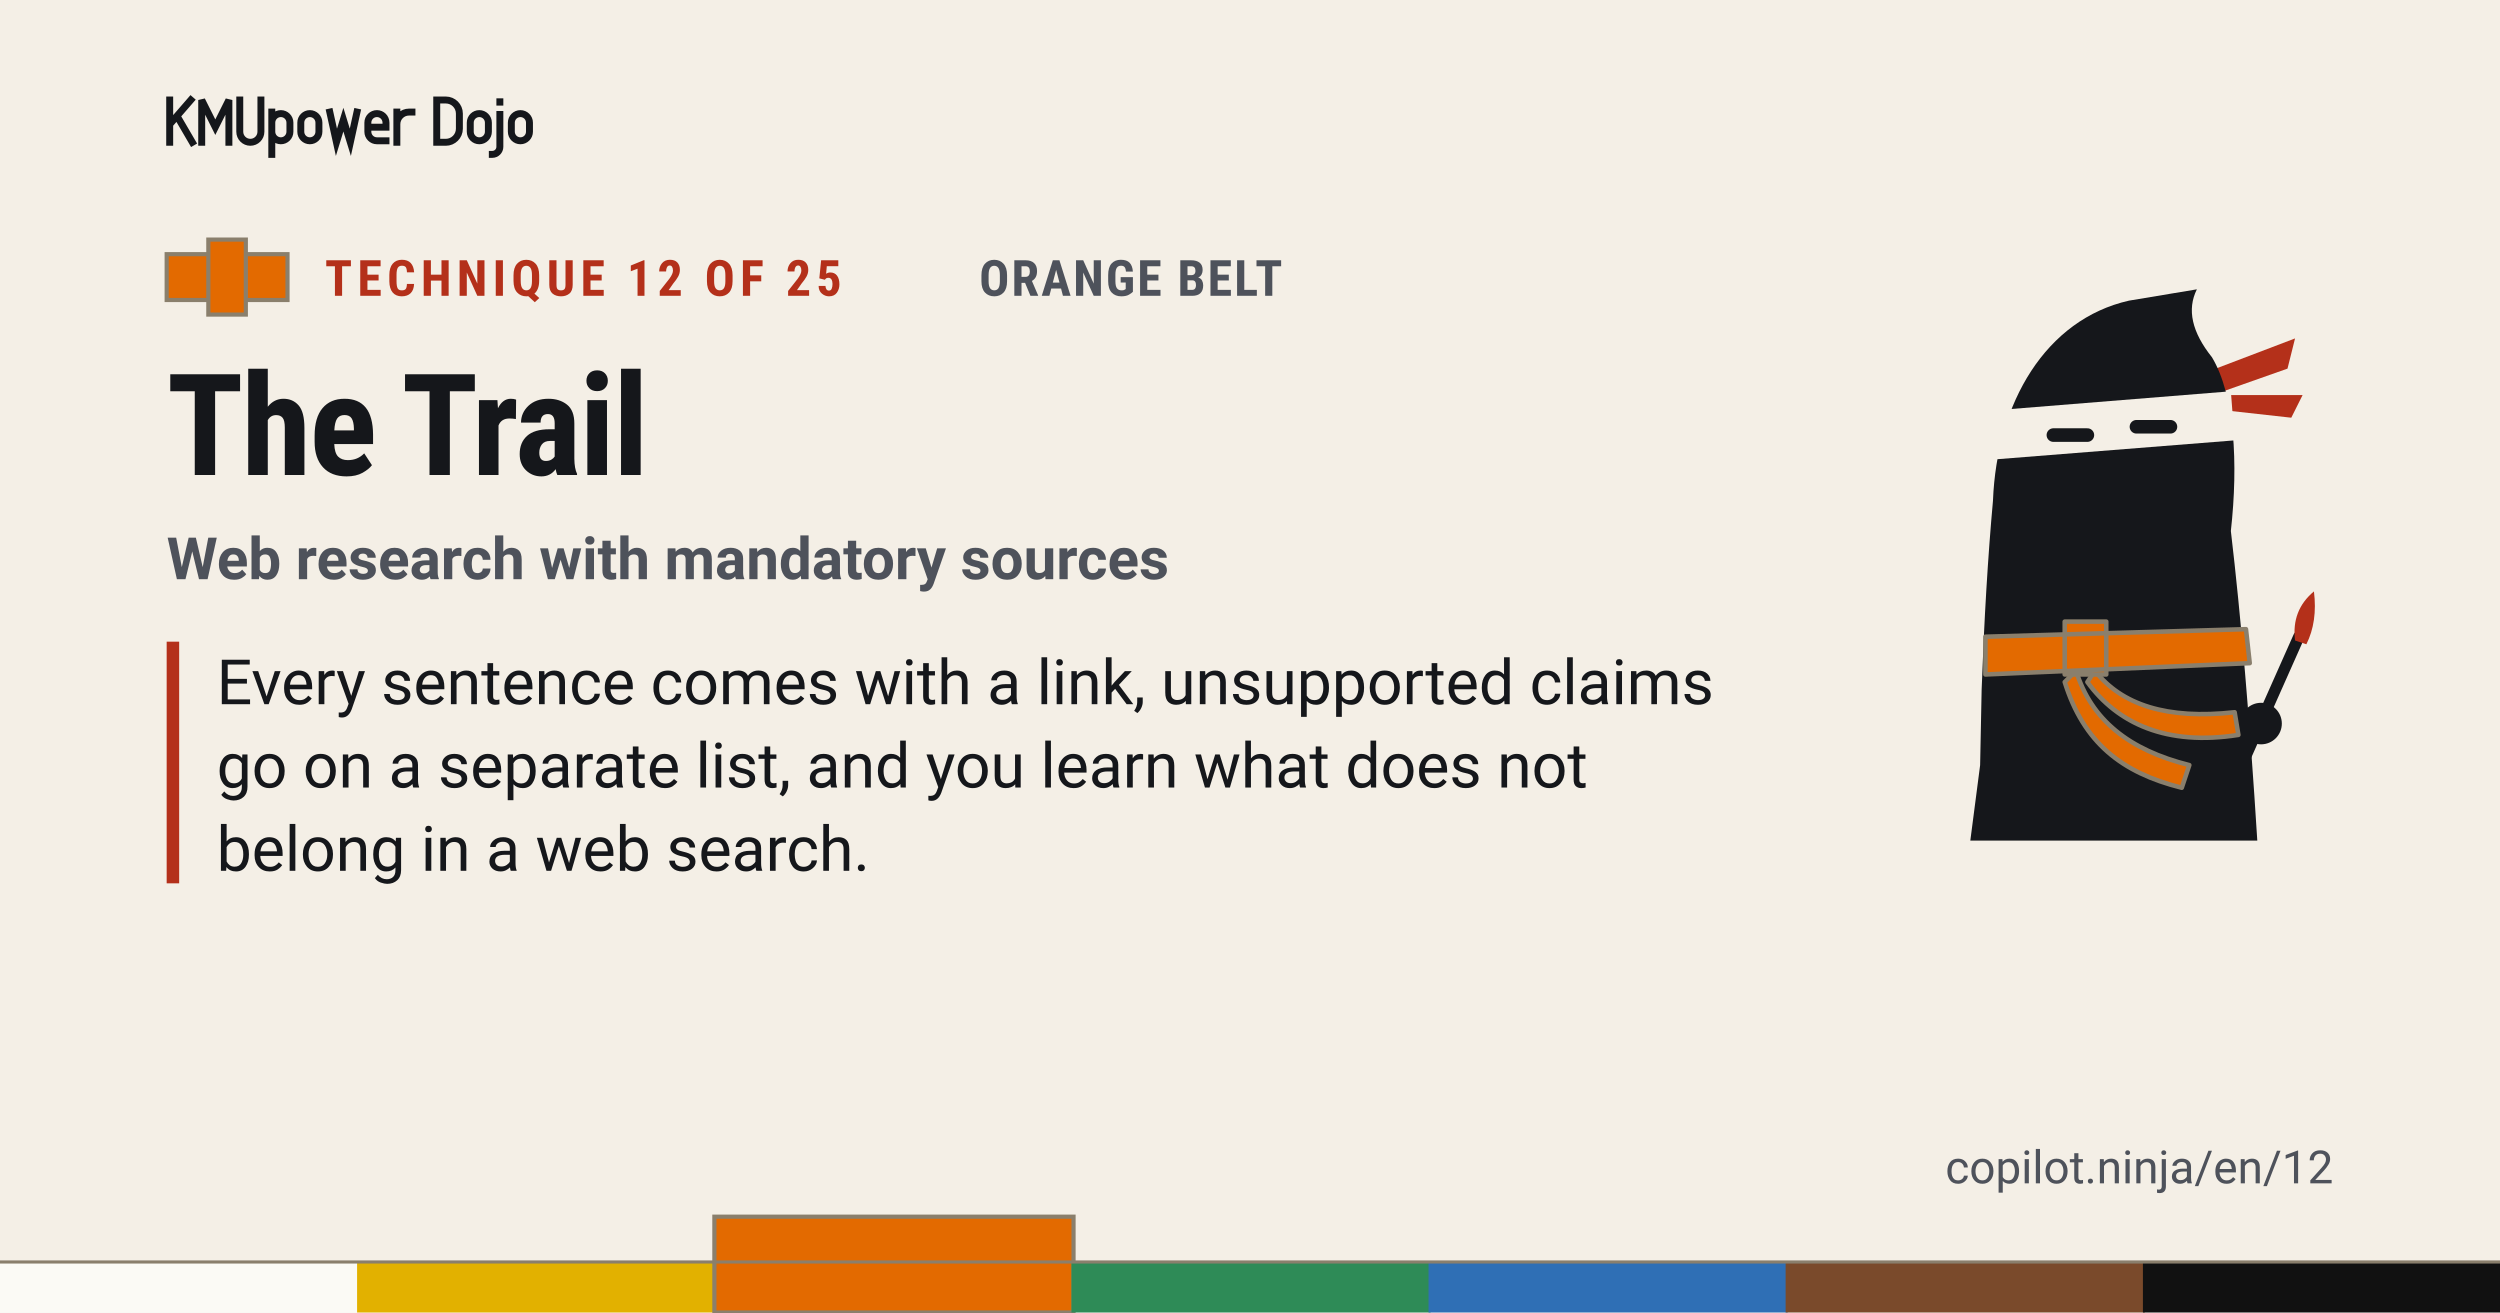
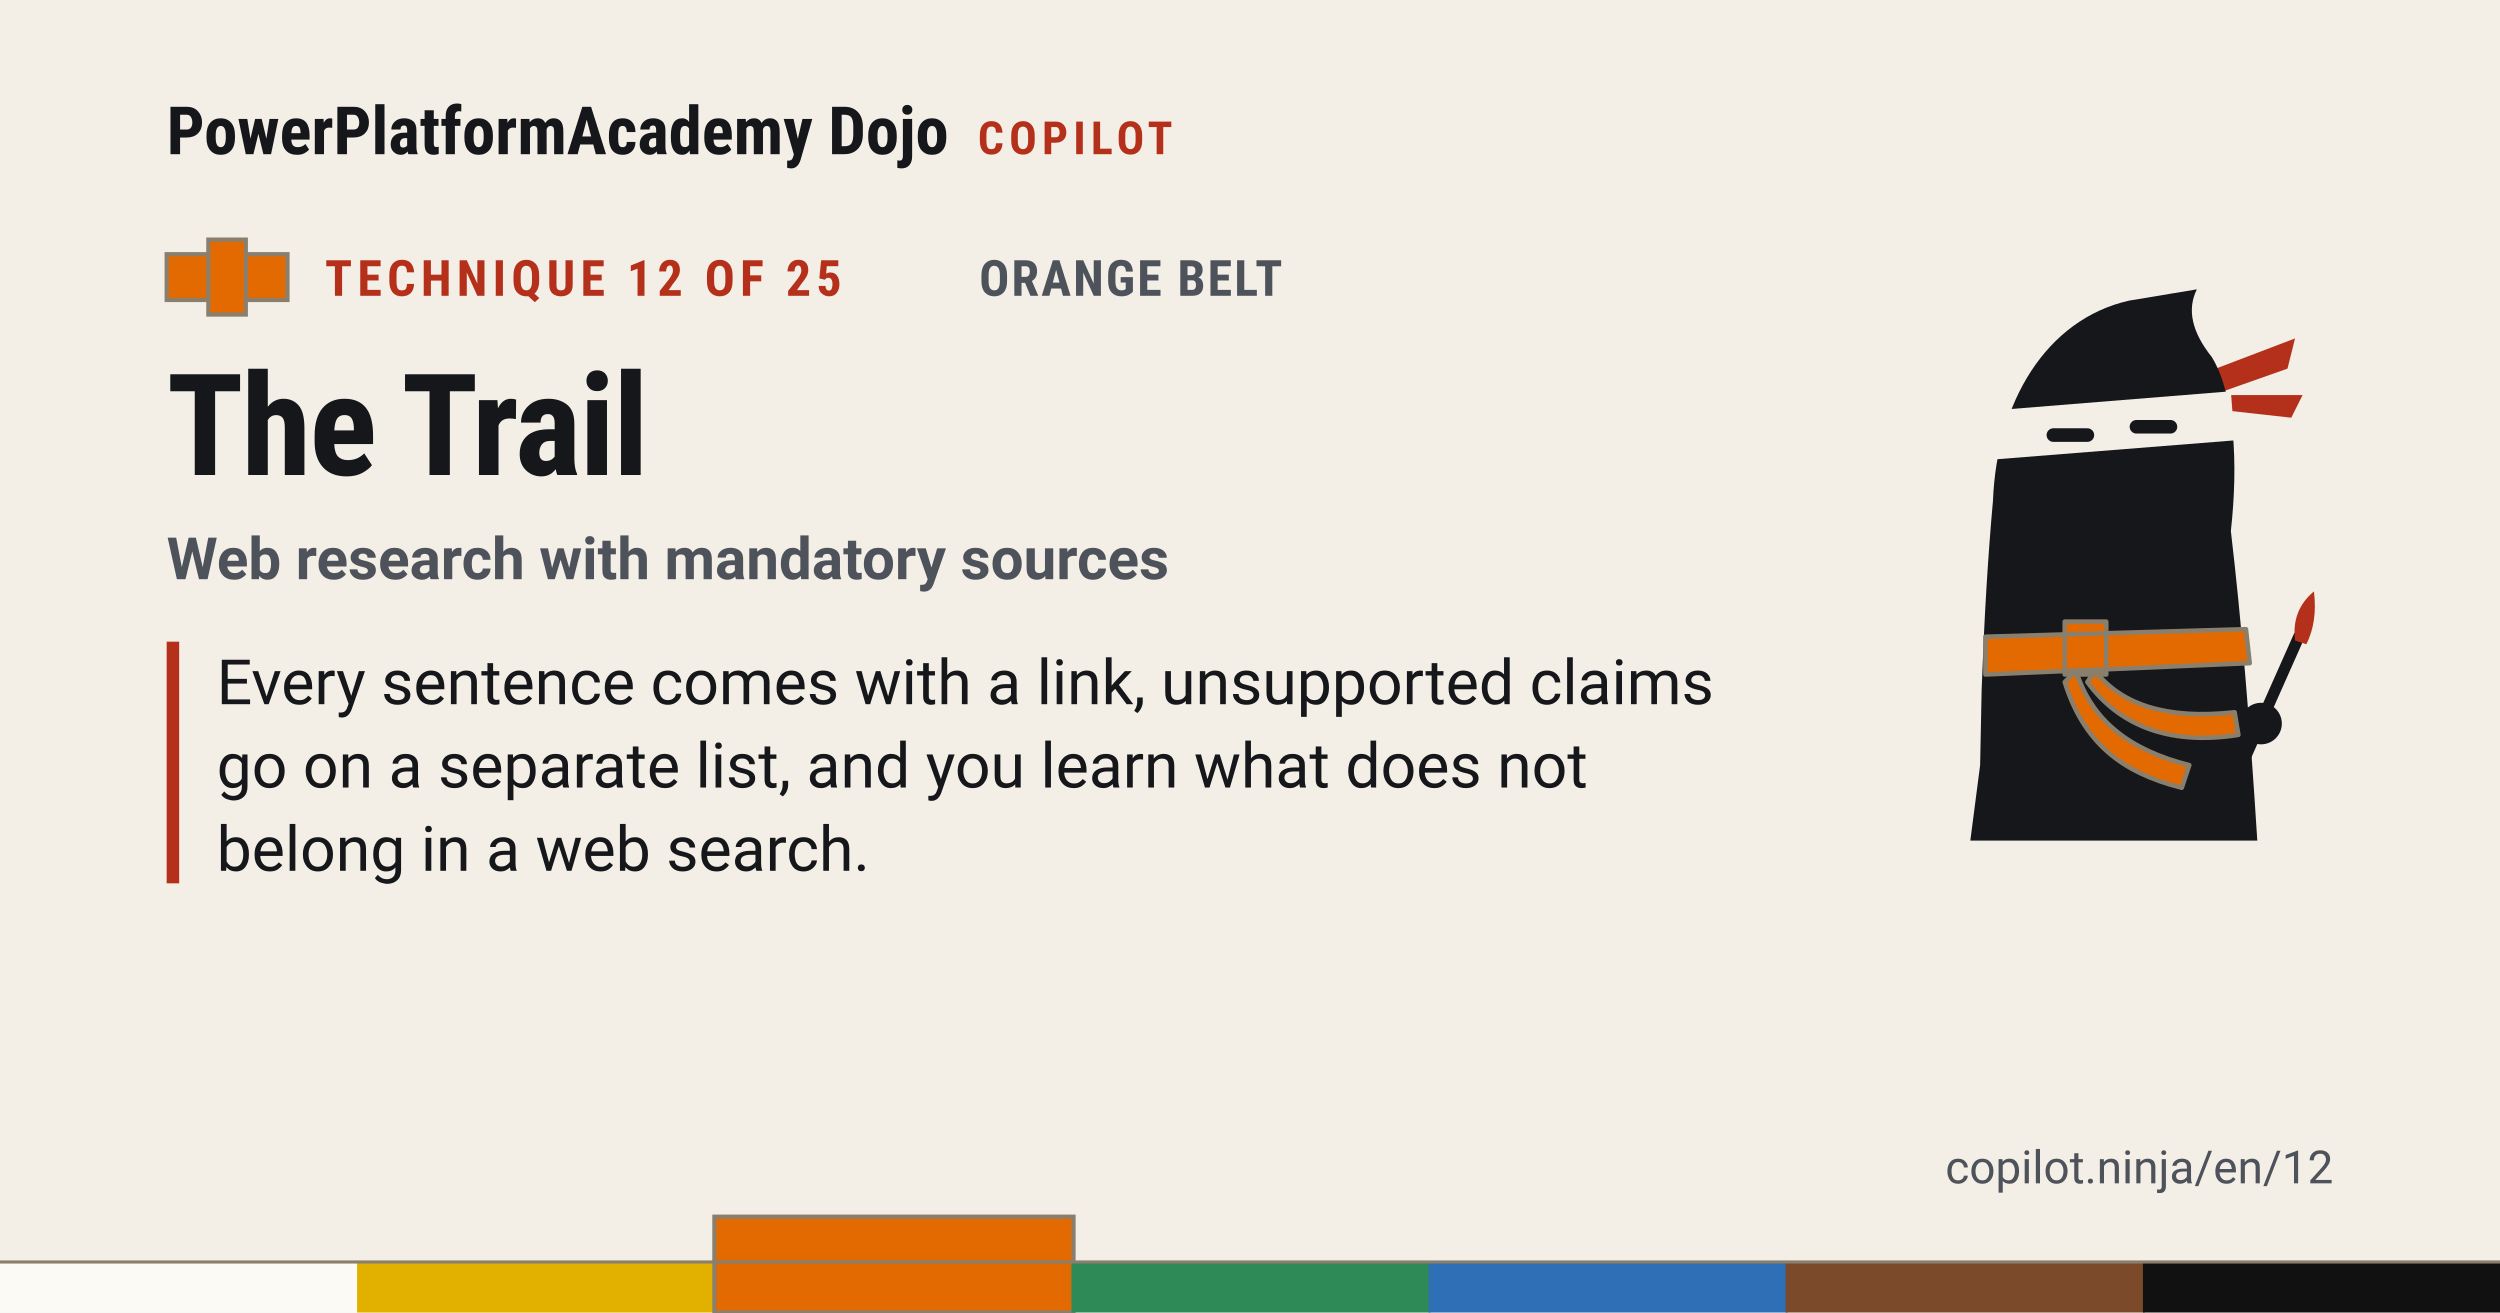
<svg xmlns="http://www.w3.org/2000/svg" width="1200" height="630" viewBox="0 0 1200 630" role="img" aria-label="Technique 12: The Trail. Every sentence comes with a link, unsupported claims go on a separate list, and you learn what does not belong in a web search.">
  <rect width="1200" height="630" fill="#F4EFE6" />
-   <g transform="translate(80 48) scale(1.45)" fill="none" stroke="#15171B" stroke-width="2.3" stroke-linecap="square">
-     <path d="M1 0V14M8 0L1.5 7.5M3.6 5.6L8.5 14M11.6 14V0L16.1 9L20.6 0V14M24.2 0V10.5A3.5 3.5 0 0 0 31.2 10.5V0M34.8 18V4M34.8 7.5A3 3 0 0 1 40.8 7.5V10.5A3 3 0 0 1 34.8 10.5M44.4 7.5A3 3 0 0 1 50.4 7.5V10.5A3 3 0 0 1 44.4 10.5ZM54 4L56.2 14L58.5 6.5L60.8 14L63 4M66.8 9H72.6V7.5A3 3 0 0 0 66.6 7.5V10.5A3 3 0 0 0 69.6 13.5H72.6M76.2 14V4M76.2 8A4 4 0 0 1 80.2 4H81.2M89.4 0H92.4A4.5 4.5 0 0 1 96.9 4.5V9.5A4.5 4.5 0 0 1 92.4 14H89.4ZM100.5 7.5A3 3 0 0 1 106.5 7.5V10.5A3 3 0 0 1 100.5 10.5ZM110.3 4.8V15.5A2.5 2.5 0 0 1 107.8 18M110.3 0.6V0.7M114.1 7.5A3 3 0 0 1 120.1 7.5V10.5A3 3 0 0 1 114.1 10.5Z" />
-   </g>
+   <text x="80" y="74" font-family="Bahnschrift, 'Avenir Next Condensed', 'Roboto Condensed', 'Arial Narrow', sans-serif" font-stretch="condensed" font-weight="600" font-size="32" fill="#15171B">PowerPlatformAcademy Dojo<tspan font-weight="700" font-size="22" letter-spacing="2.5" fill="#B4301A" dx="14">COPILOT</tspan>
+   </text>
  <rect x="80" y="122" width="58" height="22" fill="#E36A00" stroke="#8A7F6C" stroke-width="2" />
  <rect x="100" y="115" width="18" height="36" fill="#E36A00" stroke="#8A7F6C" stroke-width="2" />
  <text x="156" y="142" font-family="Bahnschrift, 'Avenir Next Condensed', 'Roboto Condensed', 'Arial Narrow', sans-serif" font-weight="700" font-size="24" letter-spacing="2.5" fill="#B4301A">TECHNIQUE 12 OF 25</text>
  <text x="470" y="142" font-family="Bahnschrift, 'Avenir Next Condensed', 'Roboto Condensed', 'Arial Narrow', sans-serif" font-weight="600" font-size="24" letter-spacing="1" fill="#4E525B">ORANGE BELT</text>
  <text x="80" y="228" font-size="68" font-family="Bahnschrift, 'Avenir Next Condensed', 'Roboto Condensed', 'Arial Narrow', sans-serif" font-weight="700" fill="#15171B" letter-spacing="-1">The Trail</text>
  <text x="80" y="278" font-size="28" font-family="'Segoe UI', system-ui, -apple-system, Roboto, Arial, sans-serif" font-weight="600" fill="#4E525B">Web research with mandatory sources</text>
  <rect x="80" y="308" width="6" height="116" fill="#B4301A" />
  <text x="104" y="338" font-size="30" font-family="'Segoe UI', system-ui, -apple-system, Roboto, Arial, sans-serif" fill="#15171B">Every sentence comes with a link, unsupported claims</text>
  <text x="104" y="378" font-size="30" font-family="'Segoe UI', system-ui, -apple-system, Roboto, Arial, sans-serif" fill="#15171B">go on a separate list, and you learn what does not</text>
  <text x="104" y="418" font-size="30" font-family="'Segoe UI', system-ui, -apple-system, Roboto, Arial, sans-serif" fill="#15171B">belong in a web search.</text>
  <svg x="902" y="128" width="218" height="290" viewBox="0 0 120 160">
    <style>.t-koerper{fill:#15171B}.t-gesicht{fill:#F4EFE6}.t-augen{fill:none;stroke:#15171B;stroke-width:3.6;stroke-linecap:round}.t-band,.t-pinsel-spitze{fill:#B4301A}.t-guertel,.t-guertel-enden{fill:#E36A00;stroke:#8A7F6C;stroke-width:1.2;stroke-linejoin:round}.t-pinsel-stiel{fill:none;stroke:#15171B;stroke-width:3;stroke-linecap:round}.t-hand{fill:#15171B}.t-rolle,.t-strich{display:none}</style>
    <g class="t-figur">
      <path class="t-band" d="M89 27l21-8-2 8-17 6zM90 34h22l-3 6-18-2z" />
      <path class="t-koerper" d="M24 152l2.6-20 .4-20q1-28 3-50c1-26 14-48 36-53l18-3q-4 8 4 18c6 10 7 28 5 46q4 34 7 82z" />
      <path class="t-gesicht" d="M31 38l62-5 1 13-63 5z" />
      <path class="t-augen" d="M46 44.6h9M68 42.4h9" />
      <g class="t-rolle">
        <path class="t-rolle-blatt" d="M30 114h60v18H30z" />
        <path class="t-rolle-zeilen" d="M38 120h40M38 126h28" />
        <path class="t-rolle-enden" d="M25 111h6v24h-6zM89 111h6v24h-6z" />
      </g>
      <path class="t-guertel-enden" d="M52 107c4 13 14 21 30 25l-2 6c-16-4-26-12-31-28zM57 107c7 9 19 13 37 11l1 6c-19 3-32-3-40-14z" />
      <path class="t-guertel" d="M28 98l69-2 1 9-70 3zM49 94h11v14H49z" />
      <g class="t-pinsel">
        <path class="t-pinsel-stiel" d="M95 134l16-36" />
        <path class="t-pinsel-spitze" d="M110 99q-1-8 5-13 1 8-2 14z" />
        <circle class="t-hand" cx="101" cy="121" r="5.5" />
      </g>
      <path class="t-strich" pathLength="1" d="M24 152l2.6-20 .4-20q1-28 3-50c1-26 14-48 36-53l18-3q-4 8 4 18c6 10 7 28 5 46q4 34 7 82z" />
    </g>
  </svg>
  <text x="1120" y="568" text-anchor="end" font-family="'Segoe UI', system-ui, -apple-system, Roboto, Arial, sans-serif" font-size="22" fill="#4E525B">copilot.ninja/en/12</text>
  <rect x="0.0" y="606" width="172.4" height="24" fill="#FBFAF5" />
  <rect x="171.4" y="606" width="172.4" height="24" fill="#E2B100" />
  <rect x="342.9" y="584" width="172.4" height="46" fill="#E36A00" stroke="#8A7F6C" stroke-width="2" />
  <rect x="514.3" y="606" width="172.4" height="24" fill="#2E8B57" />
  <rect x="685.7" y="606" width="172.4" height="24" fill="#2F6FB5" />
  <rect x="857.1" y="606" width="172.4" height="24" fill="#7A4A2B" />
  <rect x="1028.6" y="606" width="172.4" height="24" fill="#111111" />
  <rect x="0" y="605" width="1200" height="1.5" fill="#8A7F6C" />
</svg>
